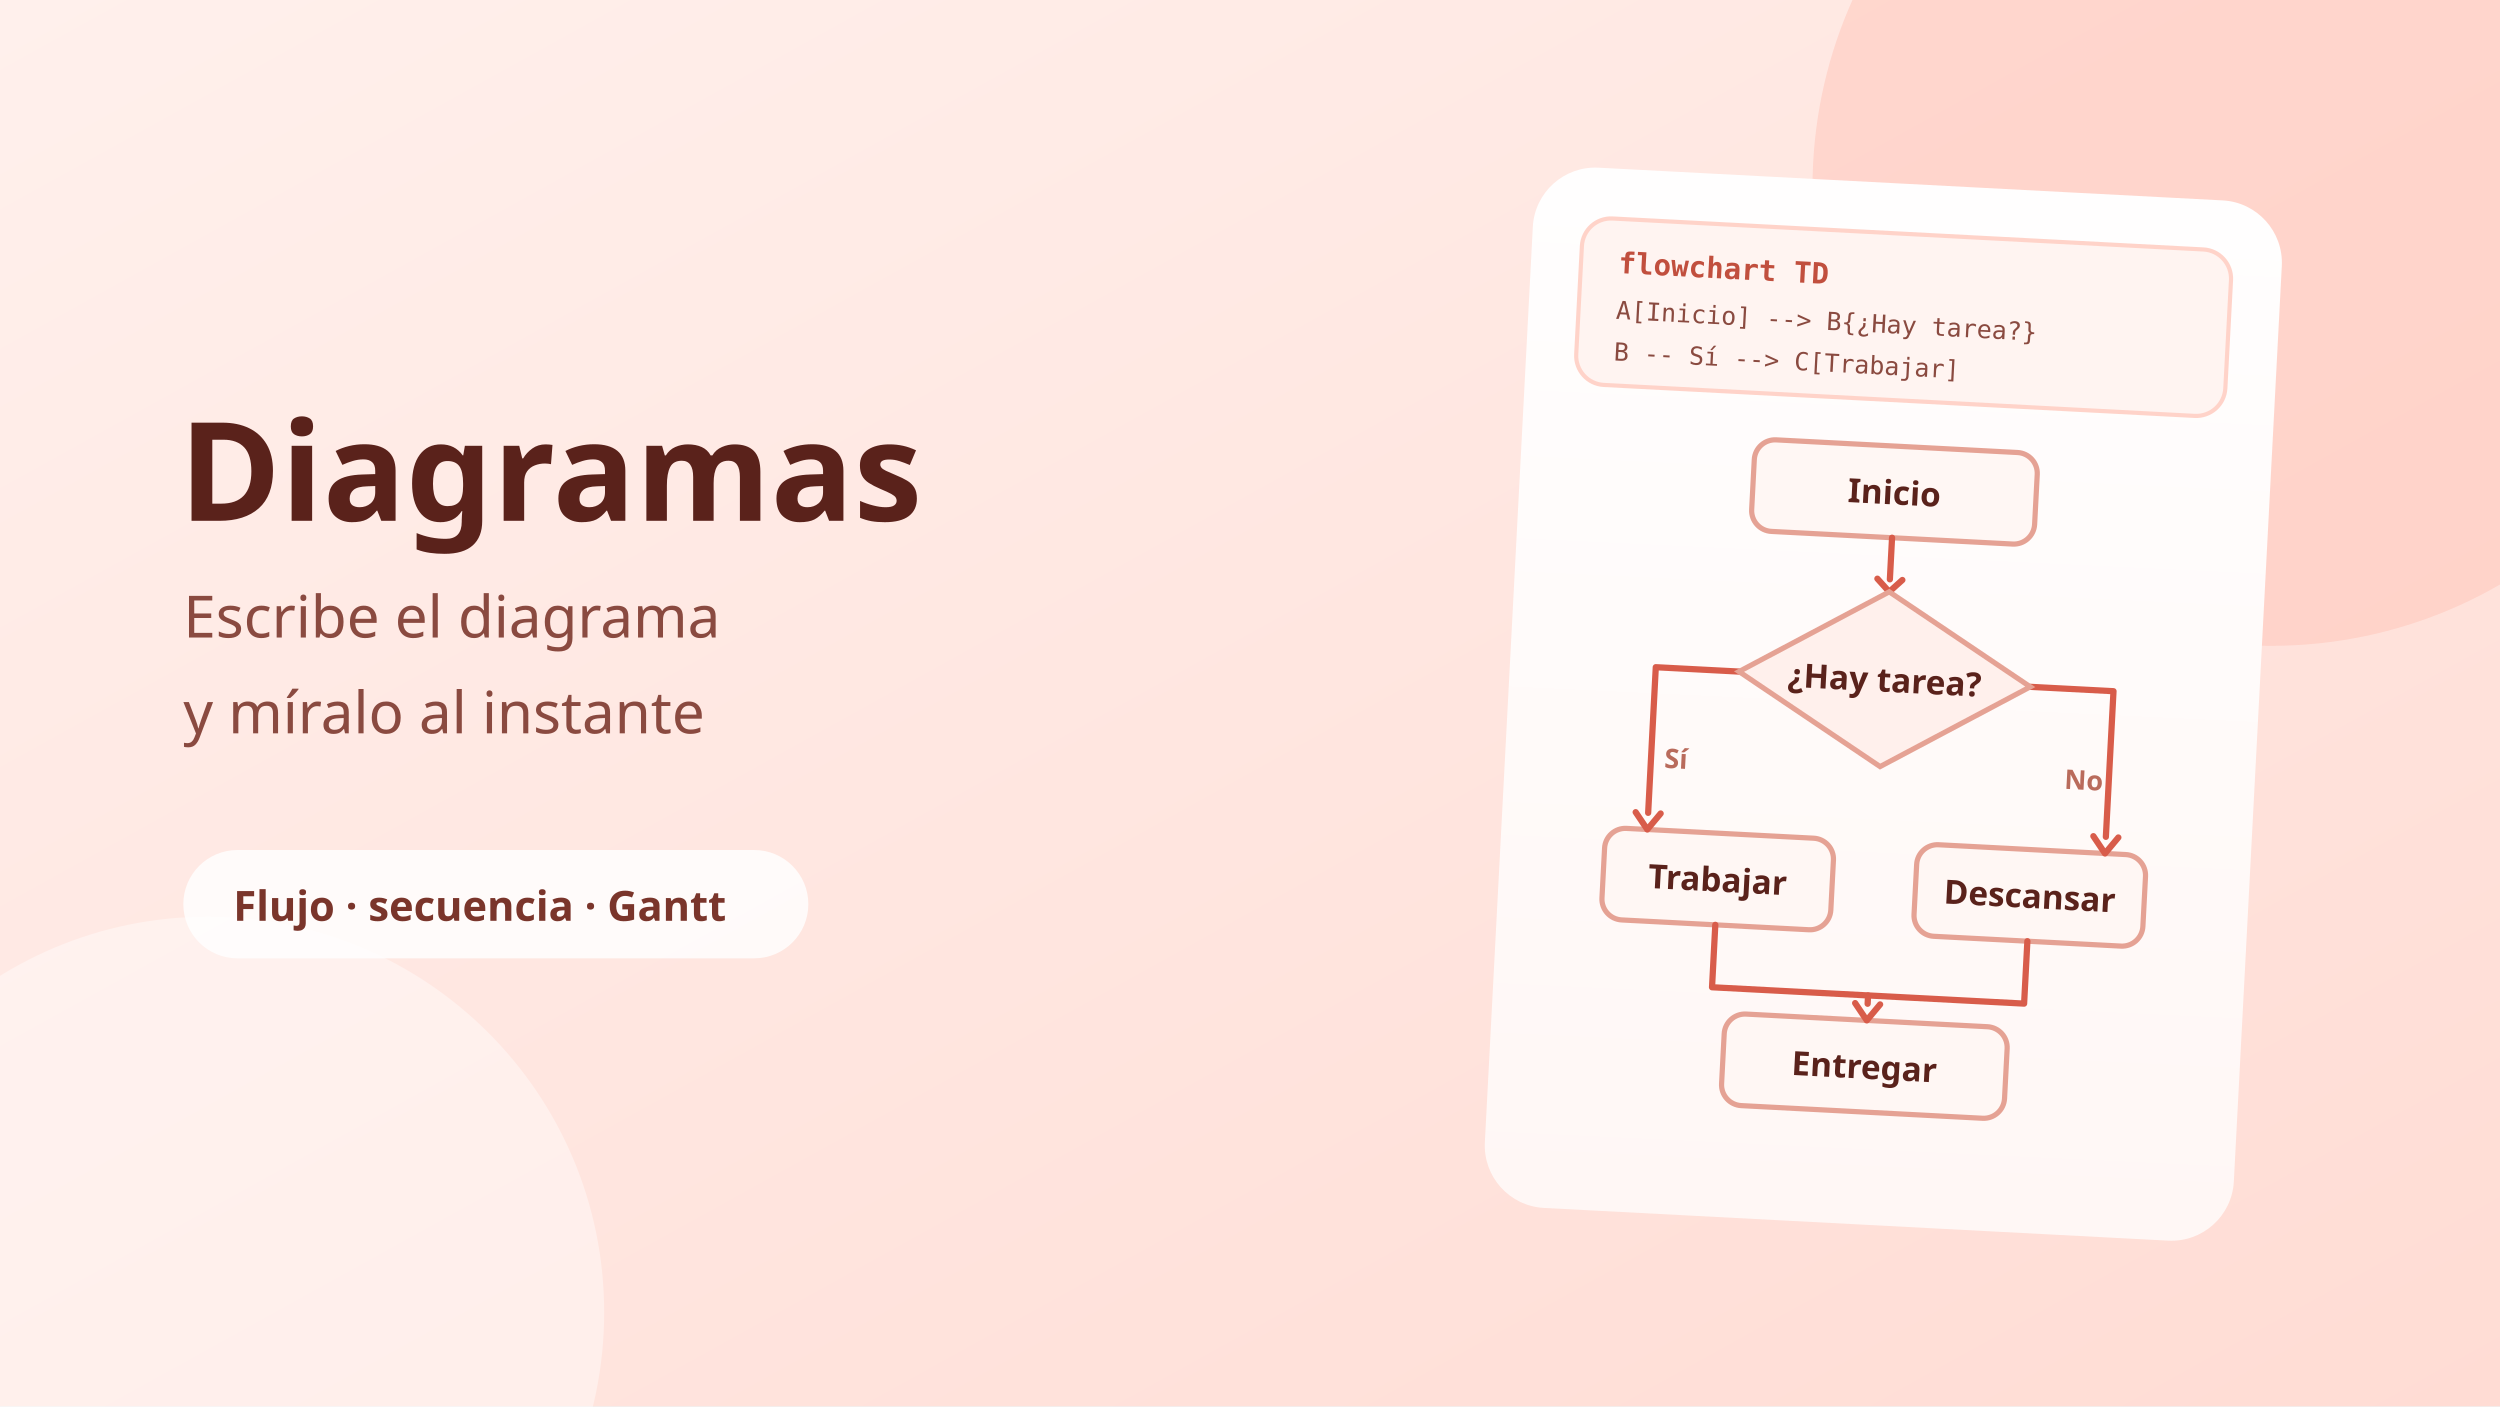
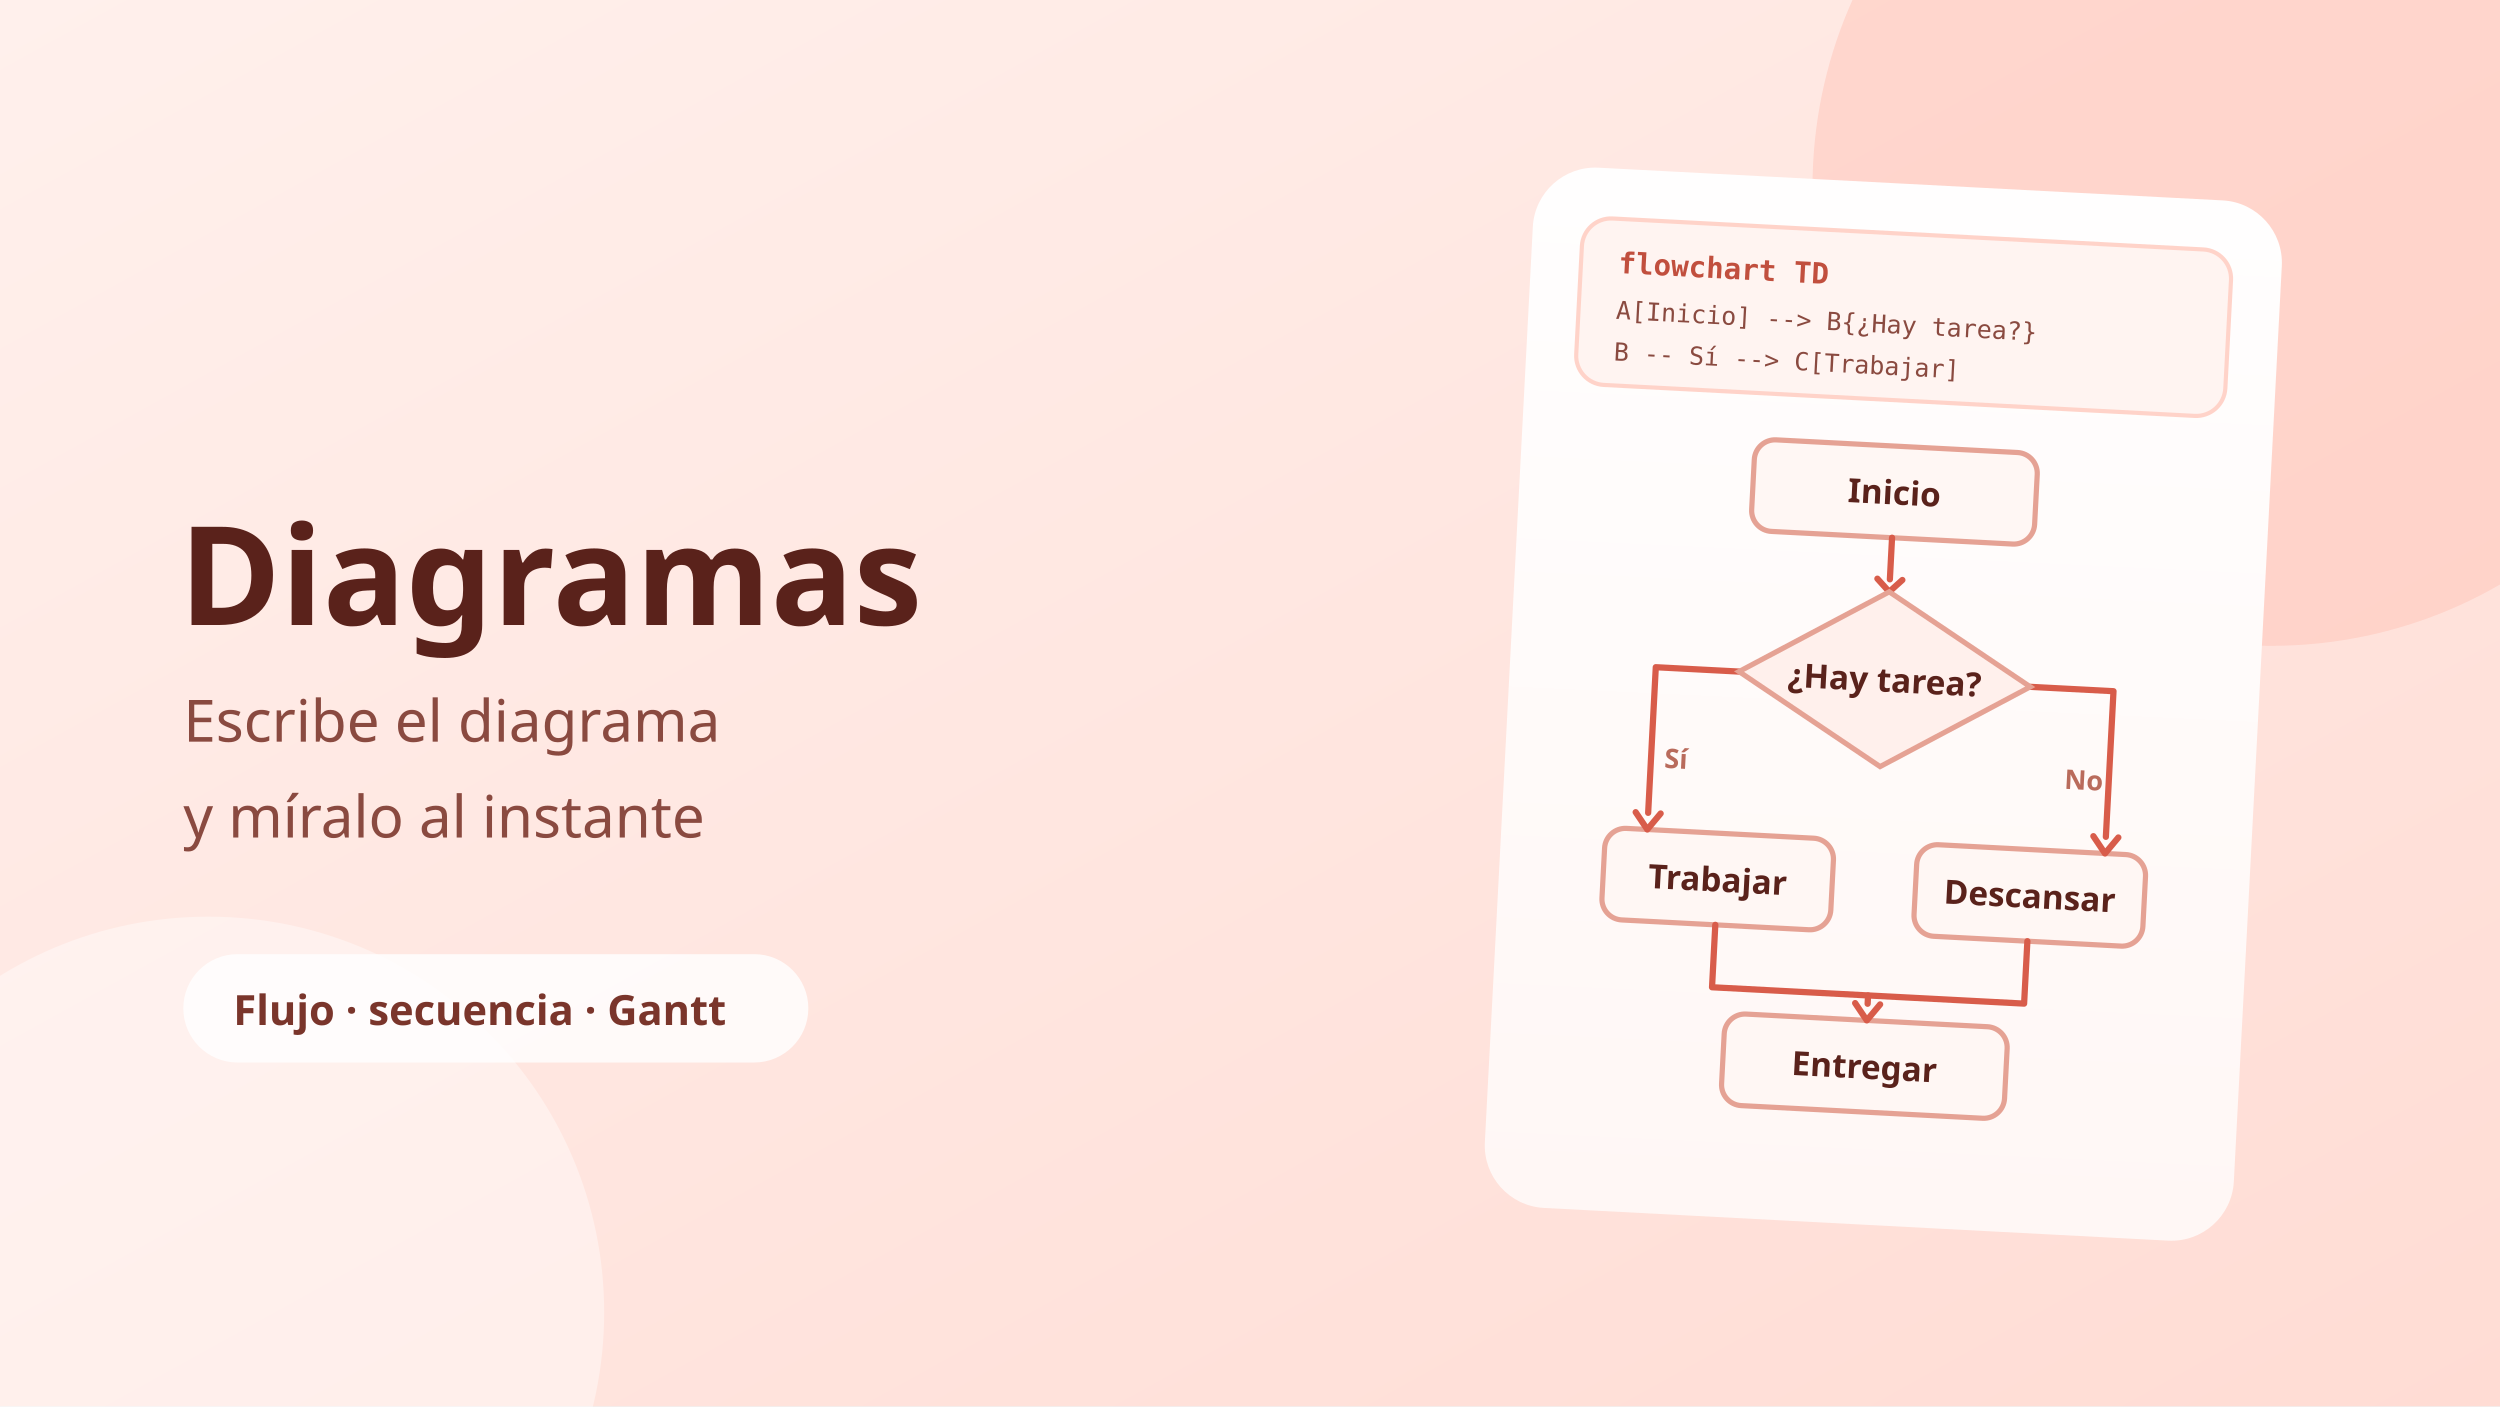
<svg xmlns="http://www.w3.org/2000/svg" viewBox="0 0 1200 675" role="img" aria-label="Portada de Diagramas">
  <defs>
    <linearGradient id="me-bg" x1="0" y1="0" x2="1" y2="1">
      <stop offset="0" stop-color="#fff0ec" />
      <stop offset="1" stop-color="#ffdcd4" />
    </linearGradient>
    <linearGradient id="me-card" x1="0" y1="0" x2="0" y2="1">
      <stop offset="0" stop-color="#ffffff" />
      <stop offset="1" stop-color="#fff8f6" />
    </linearGradient>
  </defs>
  <rect width="1200" height="675" fill="url(#me-bg)" />
  <circle cx="1090" cy="90" r="220" fill="#ffc2b5" opacity=".48" />
  <circle cx="100" cy="630" r="190" fill="#ffffff" opacity=".4" />
-   <g font-family="Instrument Sans, system-ui, sans-serif">
+   <g transform="translate(0 50)" font-family="Instrument Sans, system-ui, sans-serif">
    <text x="86" y="250" fill="#5a221b" font-size="66" font-weight="700">Diagramas</text>
    <text x="88" y="306" fill="#8a4a40" font-size="28">Escribe el diagrama</text>
    <text x="88" y="352" fill="#8a4a40" font-size="28">y míralo al instante</text>
    <g transform="translate(88 408)">
      <rect width="300" height="52" rx="26" fill="#ffffff" opacity=".82" />
      <text x="24" y="34" fill="#7a352b" font-size="20" font-weight="600">Flujo · secuencia · Gantt</text>
    </g>
  </g>
  <g transform="translate(724 88) rotate(3 180 250)" font-family="Instrument Sans, system-ui, sans-serif">
    <rect width="360" height="500" rx="30" fill="url(#me-card)" opacity=".97" />
    <rect x="24" y="24" width="312" height="80" rx="14" fill="#fff4f1" stroke="#ffd3c9" stroke-width="2" />
    <text x="42" y="50" fill="#c14f3e" font-size="14" font-weight="700" font-family="ui-monospace, SFMono-Regular, Menlo, monospace">flowchart TD</text>
    <text x="42" y="72" fill="#8a4a40" font-size="12" font-family="ui-monospace, SFMono-Regular, Menlo, monospace">A[Inicio] --&gt; B{¿Hay tarea?}</text>
    <text x="42" y="92" fill="#8a4a40" font-size="12" font-family="ui-monospace, SFMono-Regular, Menlo, monospace">B -- Sí --&gt; C[Trabajar]</text>
    <g fill="#fff7f4" stroke="#e5a294" stroke-width="2.5">
      <rect x="112" y="126" width="136" height="44" rx="10" />
      <rect x="50" y="316" width="110" height="44" rx="10" />
      <rect x="200" y="316" width="110" height="44" rx="10" />
      <rect x="112" y="402" width="136" height="44" rx="10" />
    </g>
    <g fill="none" stroke="#d85c4a" stroke-width="3" stroke-linecap="round" stroke-linejoin="round">
      <path d="M180 170 V190" />
      <path d="M110 238 H70 V308" />
      <path d="M250 238 H290 V308" />
      <path d="M105 360 V390 H180 V394" />
      <path d="M255 360 V390 H180" />
      <path d="M174 190 L180 196 L186 190" />
      <path d="M64 308 L70 316 L76 308" />
      <path d="M284 308 L290 316 L296 308" />
      <path d="M174 394 L180 402 L186 394" />
    </g>
    <path d="M180 196 l70 42 -70 42 -70 -42z" fill="#fff0ec" stroke="#e5a294" stroke-width="2.5" />
    <g fill="#5a221b" font-size="16" font-weight="700" text-anchor="middle">
      <text x="180" y="154">Inicio</text>
      <text x="180" y="244">¿Hay tarea?</text>
      <text x="105" y="344">Trabajar</text>
      <text x="255" y="344">Descansar</text>
      <text x="180" y="430">Entregar</text>
    </g>
    <g fill="#b96b5c" font-size="13" font-weight="700" text-anchor="middle">
      <text x="82" y="286">Sí</text>
      <text x="278" y="286">No</text>
    </g>
  </g>
</svg>
